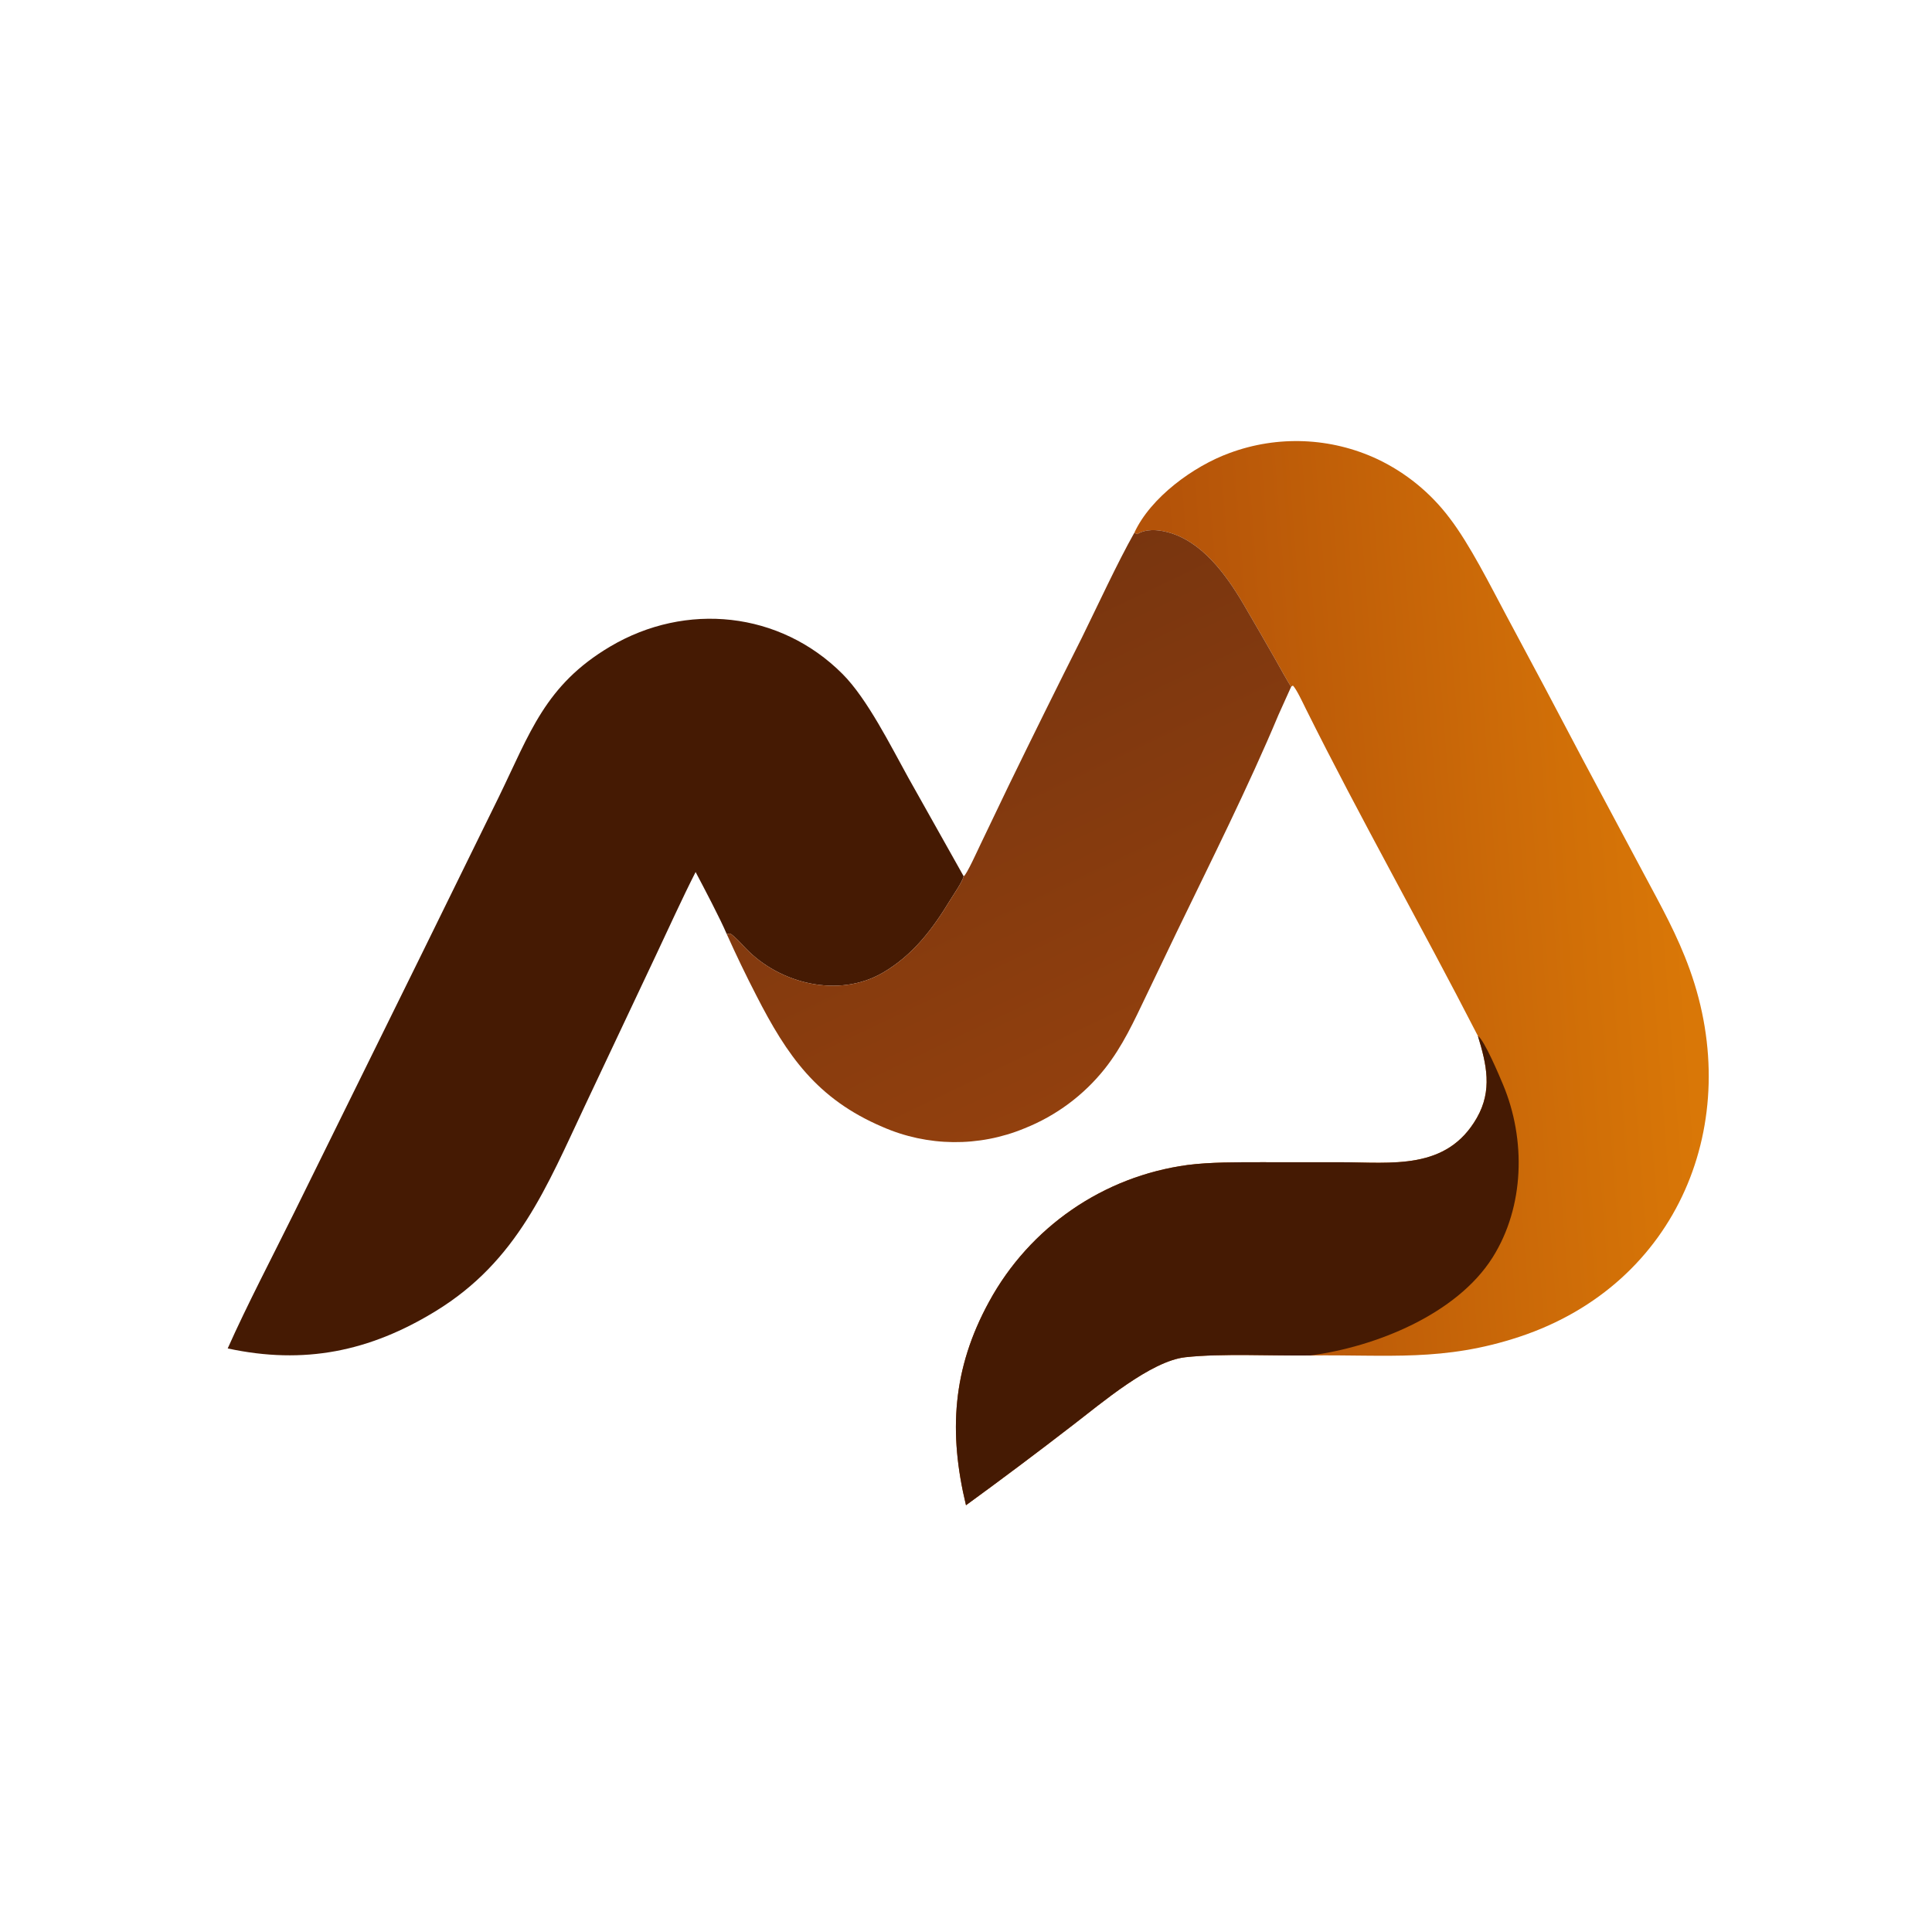
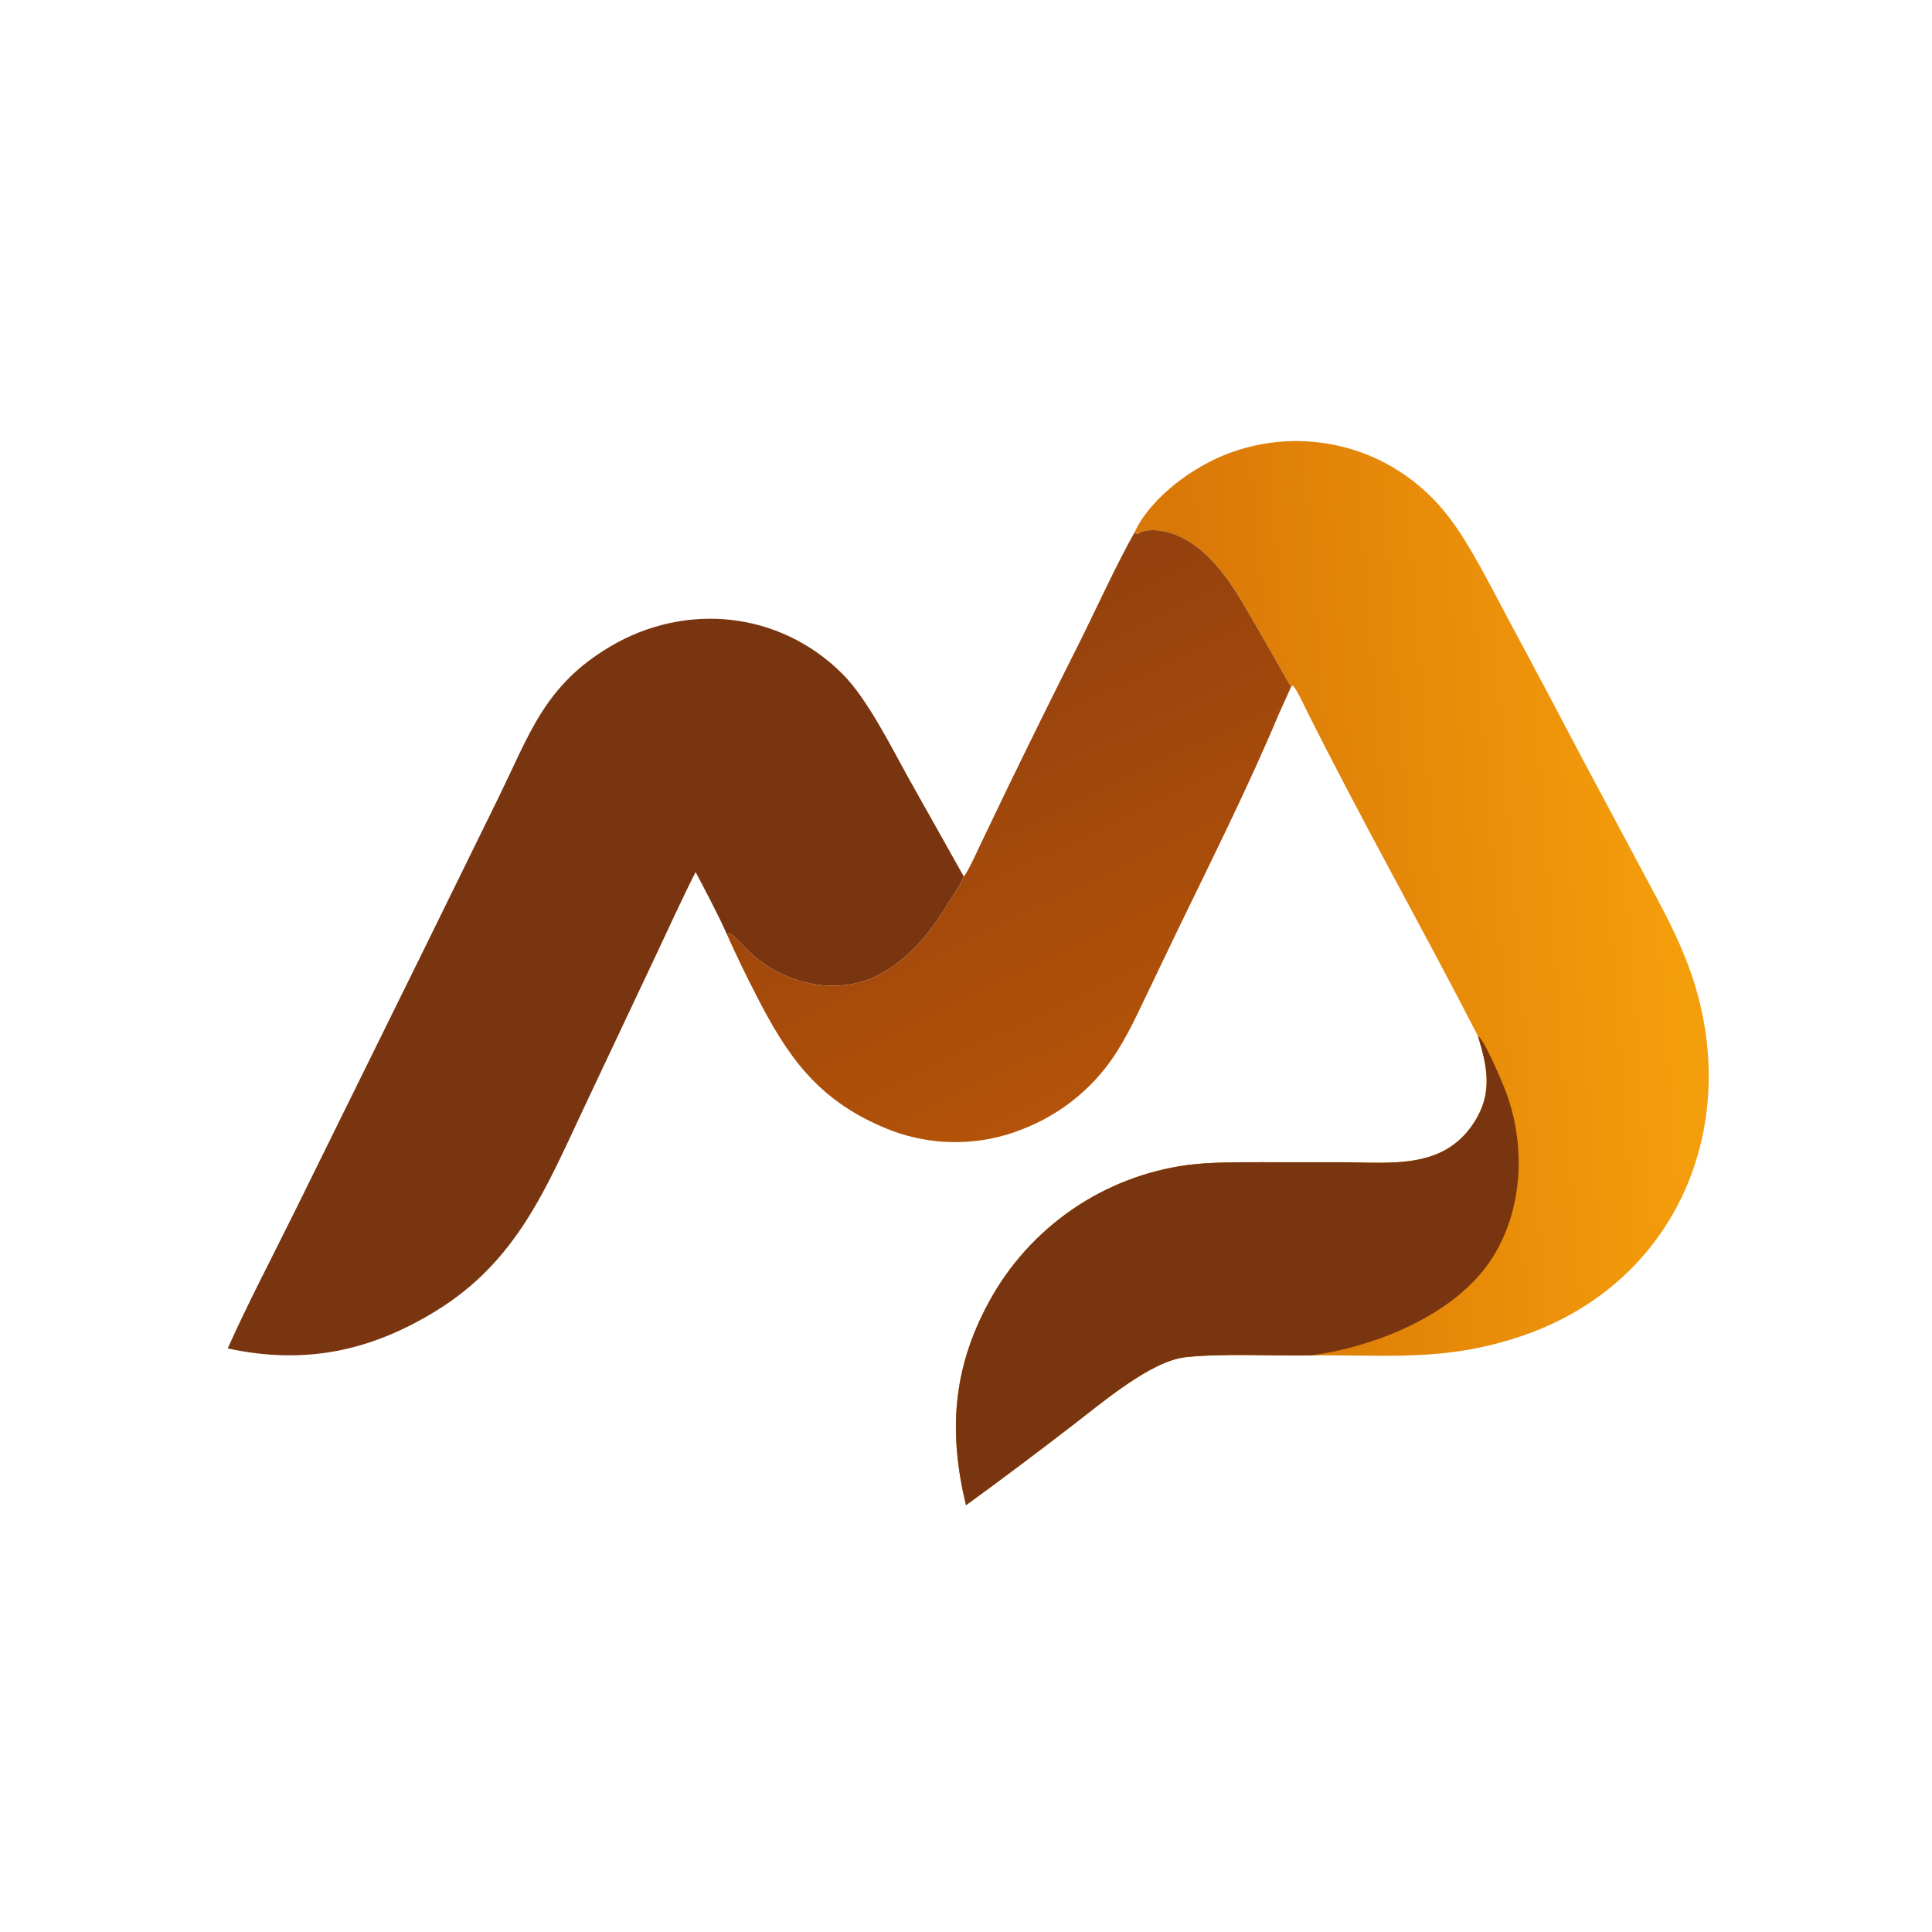
<svg xmlns="http://www.w3.org/2000/svg" width="1024" height="1024">
  <defs>
    <linearGradient y2="0.384" x2="0.956" y1="0.452" x1="0.319" id="gradient_0">
-       <stop stop-color="#B45309" offset="0" />
-       <stop stop-color="#D97707" offset="1" />
+       <stop stop-color="#D97707" offset="0" />
+       <stop stop-color="#F59E0B" offset="1" />
    </linearGradient>
    <linearGradient y2="0.909" x2="0.698" y1="0.145" x1="0.361" id="gradient_1">
-       <stop stop-color="#78350F" offset="0" />
-       <stop stop-color="#92400E" offset="1" />
+       <stop stop-color="#92400E" offset="0" />
+       <stop stop-color="#B45309" offset="1" />
    </linearGradient>
  </defs>
  <g>
    <path id="svg_2" d="m601.226,282.363c8.597,-18.693 31.349,-35.278 50.381,-42.22c25.549,-9.499 53.843,-8.332 78.523,3.239c15.056,7.163 28.155,17.864 38.177,31.188c10.702,13.944 21.613,35.844 30.089,51.69c13.616,25.326 27.104,50.72 40.464,76.181l32.598,61.053c9.095,17.047 17.527,32.032 24.12,50.315c29.124,80.767 -5.971,166.72 -90.13,194.675c-40.273,13.377 -69.842,9.423 -110.936,9.93c-19.674,0.285 -47.265,-1.173 -66.305,0.951c-18.372,2.05 -44.522,24.448 -59.705,36.06c-18.632,14.395 -37.47,28.521 -56.509,42.374c-9.28,-38.469 -7.231,-72.261 12.211,-107.813c21.507,-39.562 60.589,-66.498 105.215,-72.514c11.712,-1.541 26.901,-1.47 38.831,-1.476l42.13,0.011c27.305,0.025 56.399,4.52 72.413,-23.574c8.296,-14.556 5.136,-28.291 0.522,-43.361c-29.823,-58.111 -62.184,-115.087 -91.302,-173.596c-1.3,-2.611 -4.886,-10.333 -6.755,-12.12l-0.912,0.603c-1.68,-2.28 -6.862,-11.805 -8.416,-14.532c-5.591,-9.808 -11.233,-19.588 -16.925,-29.338c-9.112,-15.447 -22.023,-33.415 -40.433,-38.095c-5.222,-1.327 -11.06,-1.749 -15.858,1.099l-1.488,-0.73z" fill="url(#gradient_0)" />
-     <path id="svg_3" d="m783.315,549.072c3.417,2.155 11.356,21.082 13.352,25.849c12.124,28.967 11.41,64.587 -5.535,91.509c-19.003,30.194 -62.149,47.493 -96.62,51.984c-19.674,0.285 -47.265,-1.173 -66.305,0.951c-18.372,2.05 -44.522,24.448 -59.705,36.06c-18.632,14.395 -37.47,28.521 -56.509,42.374c-9.28,-38.469 -7.231,-72.261 12.211,-107.813c21.507,-39.562 60.589,-66.498 105.215,-72.514c11.712,-1.541 26.901,-1.47 38.831,-1.476l42.13,0.011c27.305,0.025 56.399,4.52 72.413,-23.574c8.296,-14.556 5.136,-28.291 0.522,-43.361z" fill="#451a03" />
-     <path id="svg_4" d="m120.686,714.698c10.079,-22.675 24.113,-49.46 35.259,-72.048l67.859,-137.619l40.533,-82.549c16.558,-33.938 24.551,-59.358 59.05,-79.791c40.148,-23.78 90.023,-18.705 123.198,14.559c13.141,13.177 25.639,38.353 34.791,54.861l29.388,52.329c-0.907,3.358 -5.123,9.269 -7.074,12.491c-9.41,15.537 -19.808,29.327 -35.808,38.644c-23.371,13.611 -54.639,5.878 -72.712,-13.031c-2.333,-2.442 -5.344,-5.893 -8.15,-7.774c-0.607,0.111 -1.214,0.222 -1.822,0.332c-3.392,-8.049 -12.305,-24.962 -16.511,-32.911c-7.18,14.123 -14.185,29.623 -20.994,44.031l-37.423,79.297c-20.626,43.696 -35.957,82.812 -79.327,109.388c-35.047,21.476 -69.753,28.523 -110.257,19.791z" fill="#451a03" />
+     <path id="svg_3" d="m783.315,549.072c3.417,2.155 11.356,21.082 13.352,25.849c12.124,28.967 11.41,64.587 -5.535,91.509c-19.003,30.194 -62.149,47.493 -96.62,51.984c-19.674,0.285 -47.265,-1.173 -66.305,0.951c-18.372,2.05 -44.522,24.448 -59.705,36.06c-18.632,14.395 -37.47,28.521 -56.509,42.374c-9.28,-38.469 -7.231,-72.261 12.211,-107.813c21.507,-39.562 60.589,-66.498 105.215,-72.514c11.712,-1.541 26.901,-1.47 38.831,-1.476l42.13,0.011c27.305,0.025 56.399,4.52 72.413,-23.574c8.296,-14.556 5.136,-28.291 0.522,-43.361z" fill="#78350f" />
+     <path id="svg_4" d="m120.686,714.698c10.079,-22.675 24.113,-49.46 35.259,-72.048l67.859,-137.619l40.533,-82.549c16.558,-33.938 24.551,-59.358 59.05,-79.791c40.148,-23.78 90.023,-18.705 123.198,14.559c13.141,13.177 25.639,38.353 34.791,54.861l29.388,52.329c-0.907,3.358 -5.123,9.269 -7.074,12.491c-9.41,15.537 -19.808,29.327 -35.808,38.644c-23.371,13.611 -54.639,5.878 -72.712,-13.031c-2.333,-2.442 -5.344,-5.893 -8.15,-7.774c-0.607,0.111 -1.214,0.222 -1.822,0.332c-3.392,-8.049 -12.305,-24.962 -16.511,-32.911c-7.18,14.123 -14.185,29.623 -20.994,44.031l-37.423,79.297c-20.626,43.696 -35.957,82.812 -79.327,109.388c-35.047,21.476 -69.753,28.523 -110.257,19.791z" fill="#78350f" />
    <path id="svg_5" d="m602.714,283.093c4.798,-2.848 10.636,-2.426 15.858,-1.099c18.41,4.68 31.321,22.648 40.433,38.095c5.692,9.75 11.334,19.53 16.925,29.338c1.554,2.727 6.736,12.252 8.416,14.532l-6.736,14.945c-15.857,37.881 -35.927,77.905 -53.823,114.894l-16.192,33.771c-6.589,13.722 -12.523,26.849 -22.026,38.867c-11.185,14.068 -25.856,24.965 -42.555,31.61c-24.161,10.011 -51.362,9.728 -75.31,-0.783c-34.778,-14.853 -50.549,-37.807 -66.84,-69.647c-5.515,-10.694 -10.739,-21.536 -15.666,-32.514c0.608,-0.11 1.215,-0.221 1.822,-0.332c2.806,1.881 5.817,5.332 8.15,7.774c18.073,18.909 49.341,26.642 72.712,13.031c16,-9.317 26.398,-23.107 35.808,-38.644c1.951,-3.222 6.167,-9.133 7.074,-12.491c1.385,-0.416 7.723,-14.427 8.728,-16.51l15.065,-31.419c12.796,-26.287 25.762,-52.491 38.897,-78.61c8.31,-16.885 18.749,-39.553 27.772,-55.538l1.488,0.73z" fill="url(#gradient_1)" />
  </g>
</svg>
